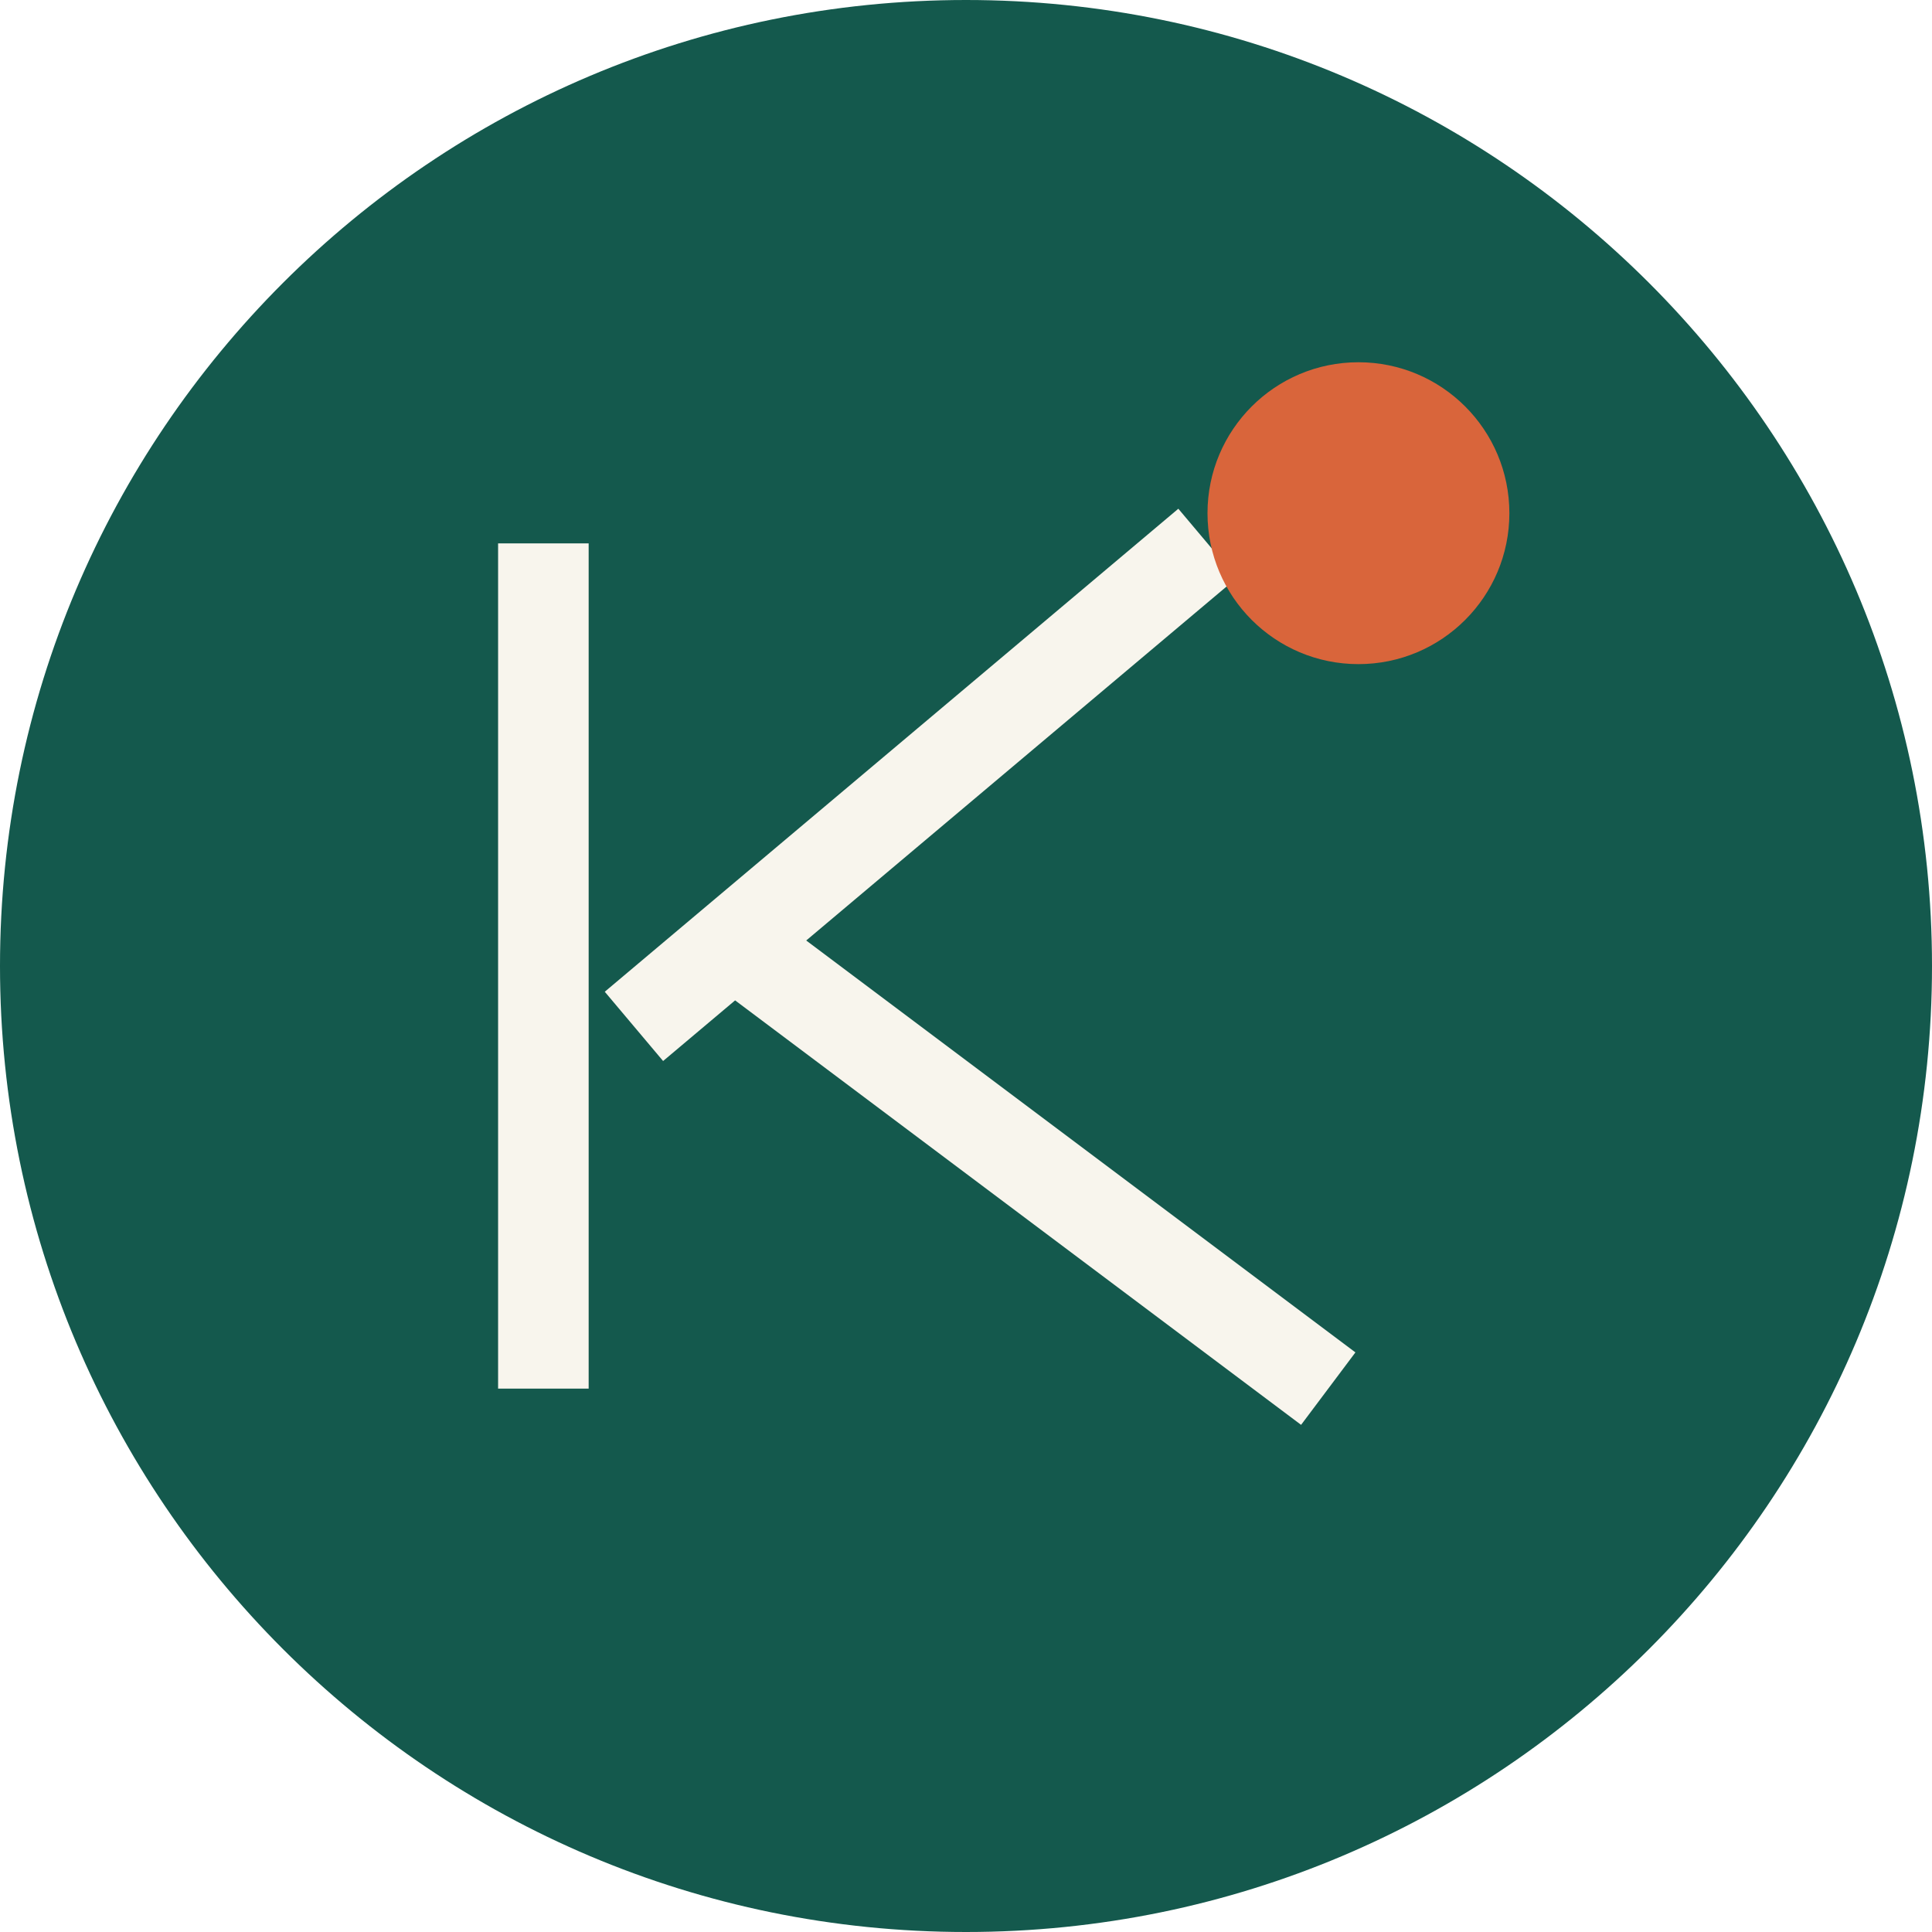
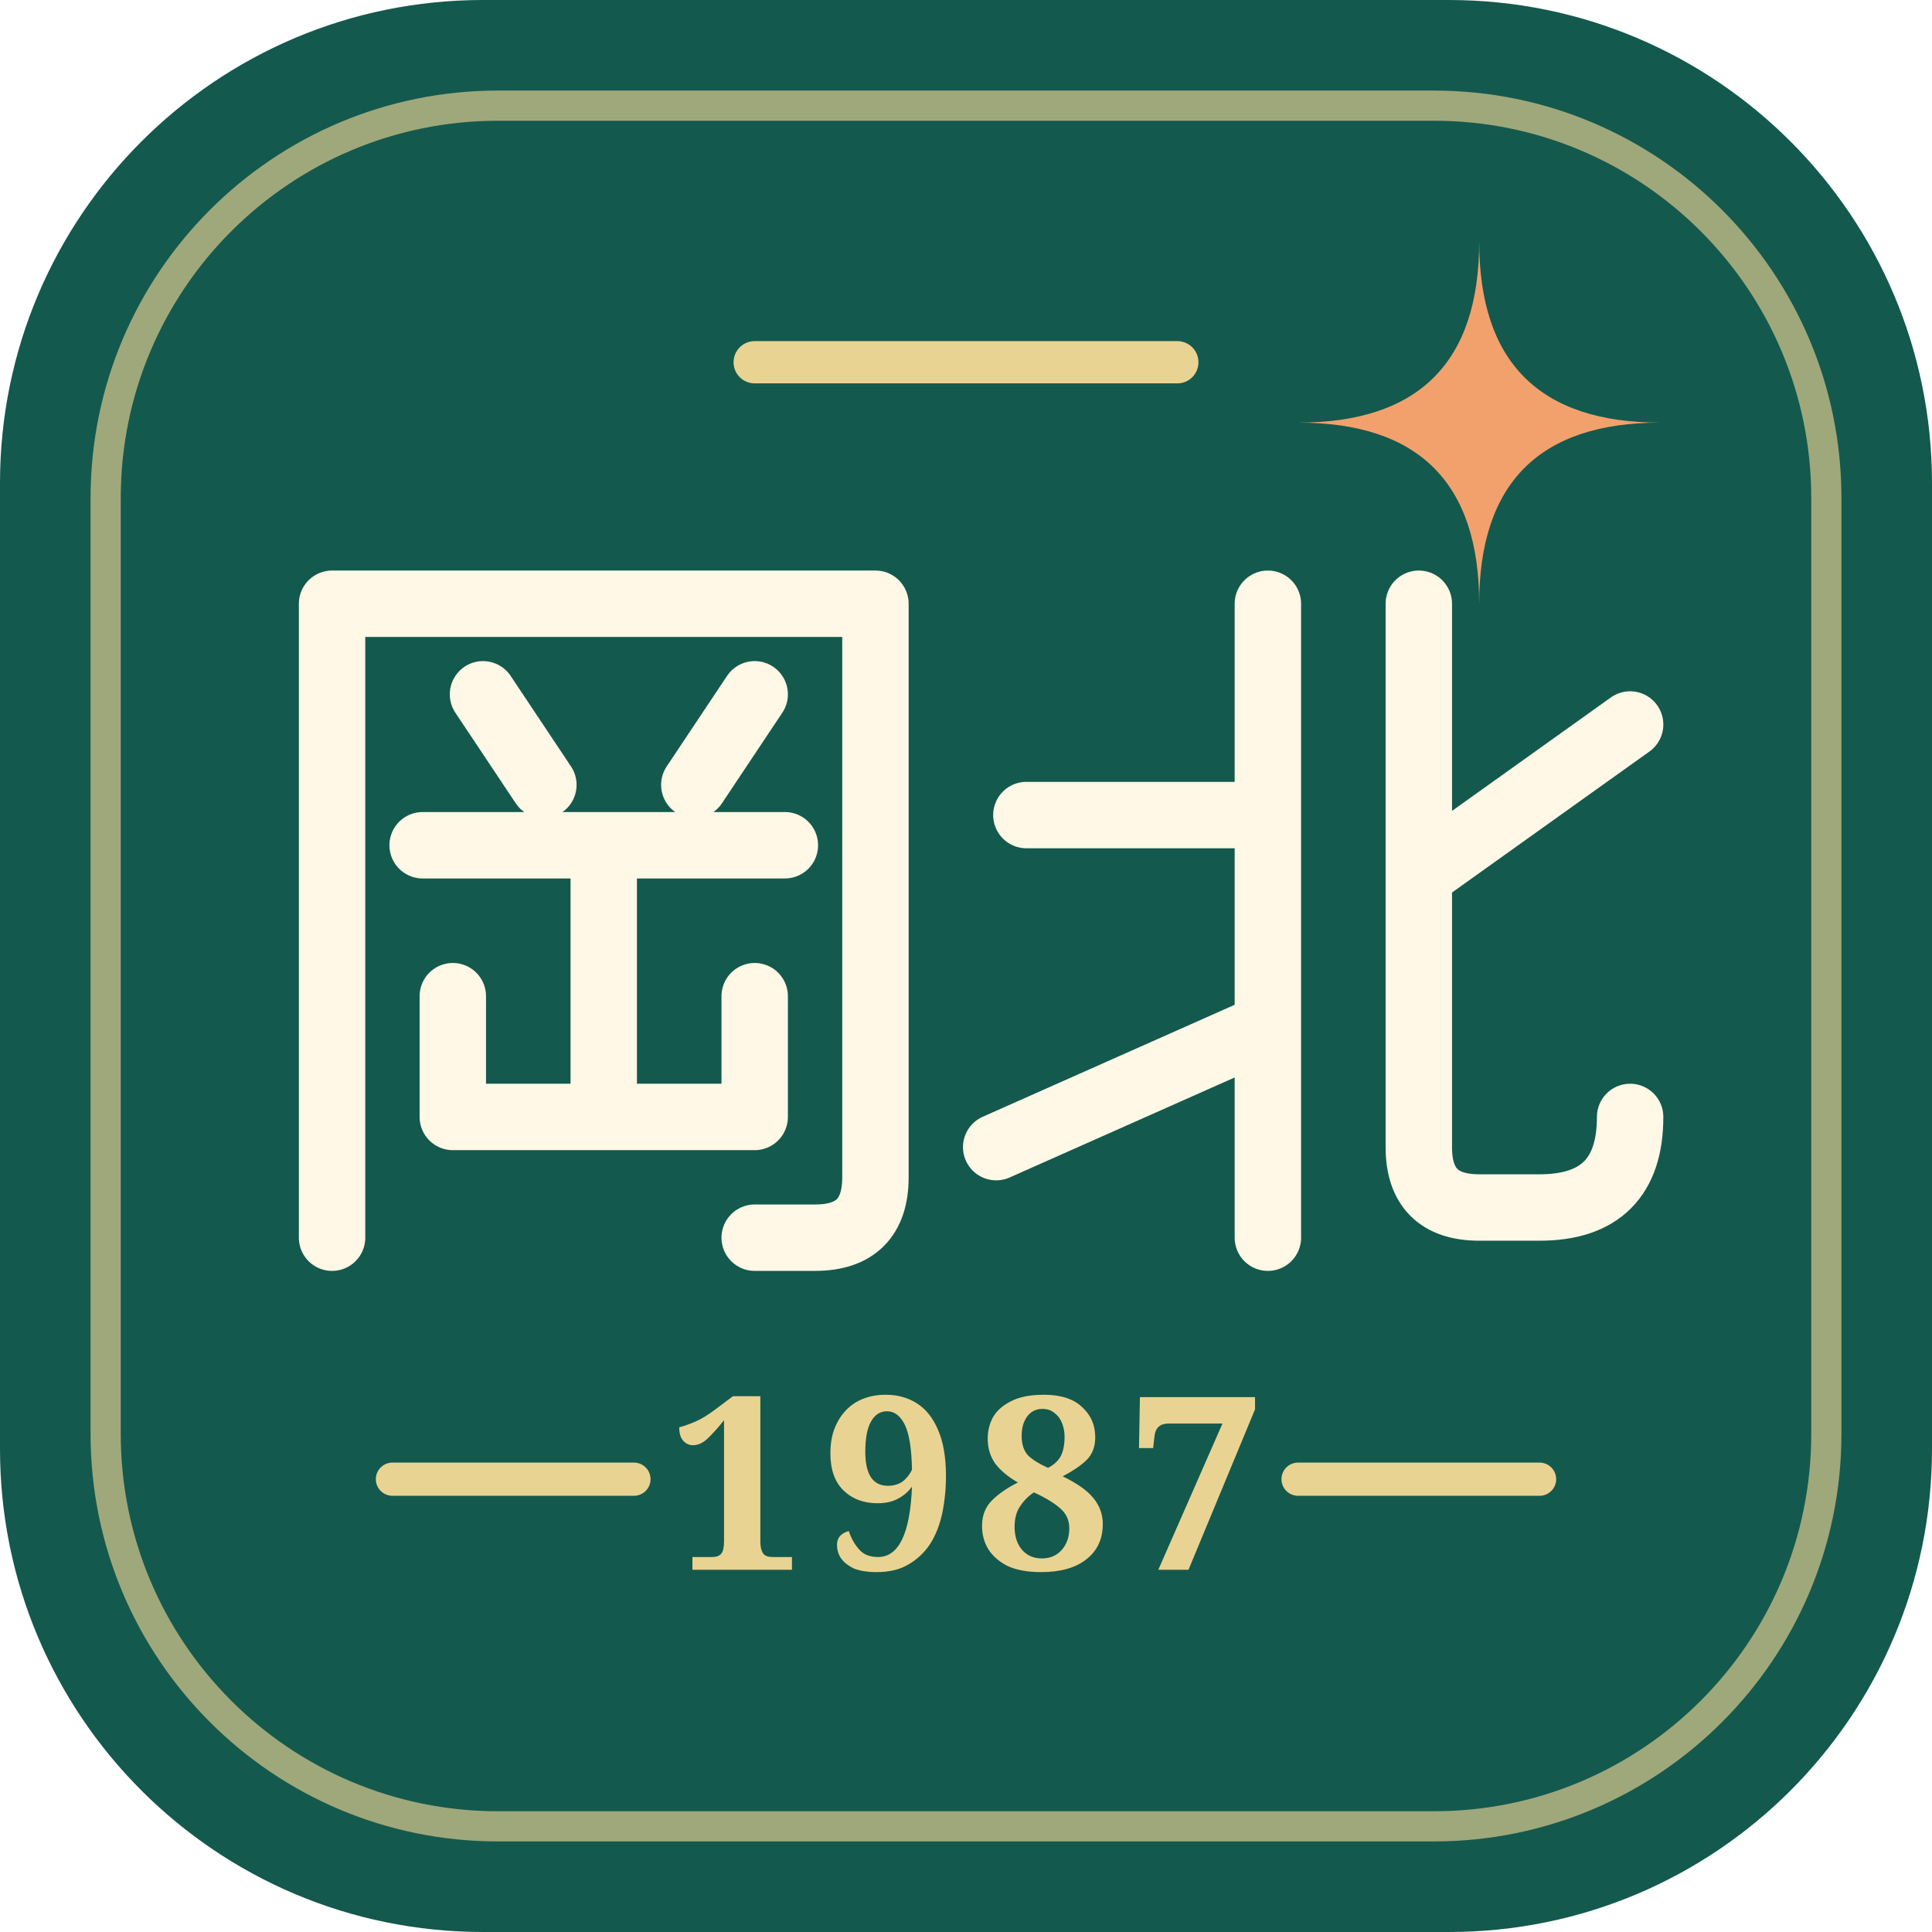
- <svg xmlns="http://www.w3.org/2000/svg" viewBox="0 0 64 64">
-   <rect width="64" height="64" rx="32" fill="#14594d" />
-   <path d="M18 46V18m3 16L40 18M24 31l20 15" stroke="#f8f5ed" stroke-width="3" fill="none" />
-   <circle cx="45" cy="17" r="5" fill="#d9653b" />
+ <svg xmlns="http://www.w3.org/2000/svg" viewBox="0 0 64 64" role="img" aria-labelledby="mark-title">
+   <rect width="64" height="64" rx="16" fill="#14594d" />
+   <rect x="3.5" y="3.5" width="57" height="57" rx="13" fill="none" stroke="#e9d392" stroke-opacity=".65" />
+   <path d="M25 12h14" stroke="#e9d392" stroke-width="1.4" stroke-linecap="round" />
+   <path d="M49 8c0 4-2 6-6 6 4 0 6 2 6 6 0-4 2-6 6-6-4 0-6-2-6-6z" fill="#f2a16d" />
+   <g fill="none" stroke="#fff8e6" stroke-width="2.2" stroke-linecap="round" stroke-linejoin="round">
+     <path d="M11 41V20h18v19q0 2-2 2h-2M14 28h12m-10-5 2 3m7-3-2 3m-3 3v8m-5-4v4h10v-4" />
+     <path d="M42 20v21m-8-14h8m-9 11 9-4m5-14v18q0 2 2 2h2q3 0 3-3m-7-8 7-5" />
+   </g>
+   <path d="M13 49h8m22 0h8" stroke="#e9d392" stroke-width="1.1" stroke-linecap="round" />
+   <text x="32" y="52" fill="#e9d392" text-anchor="middle" font-family="Georgia,serif" font-size="8" font-weight="bold" letter-spacing=".6">1987</text>
</svg>
